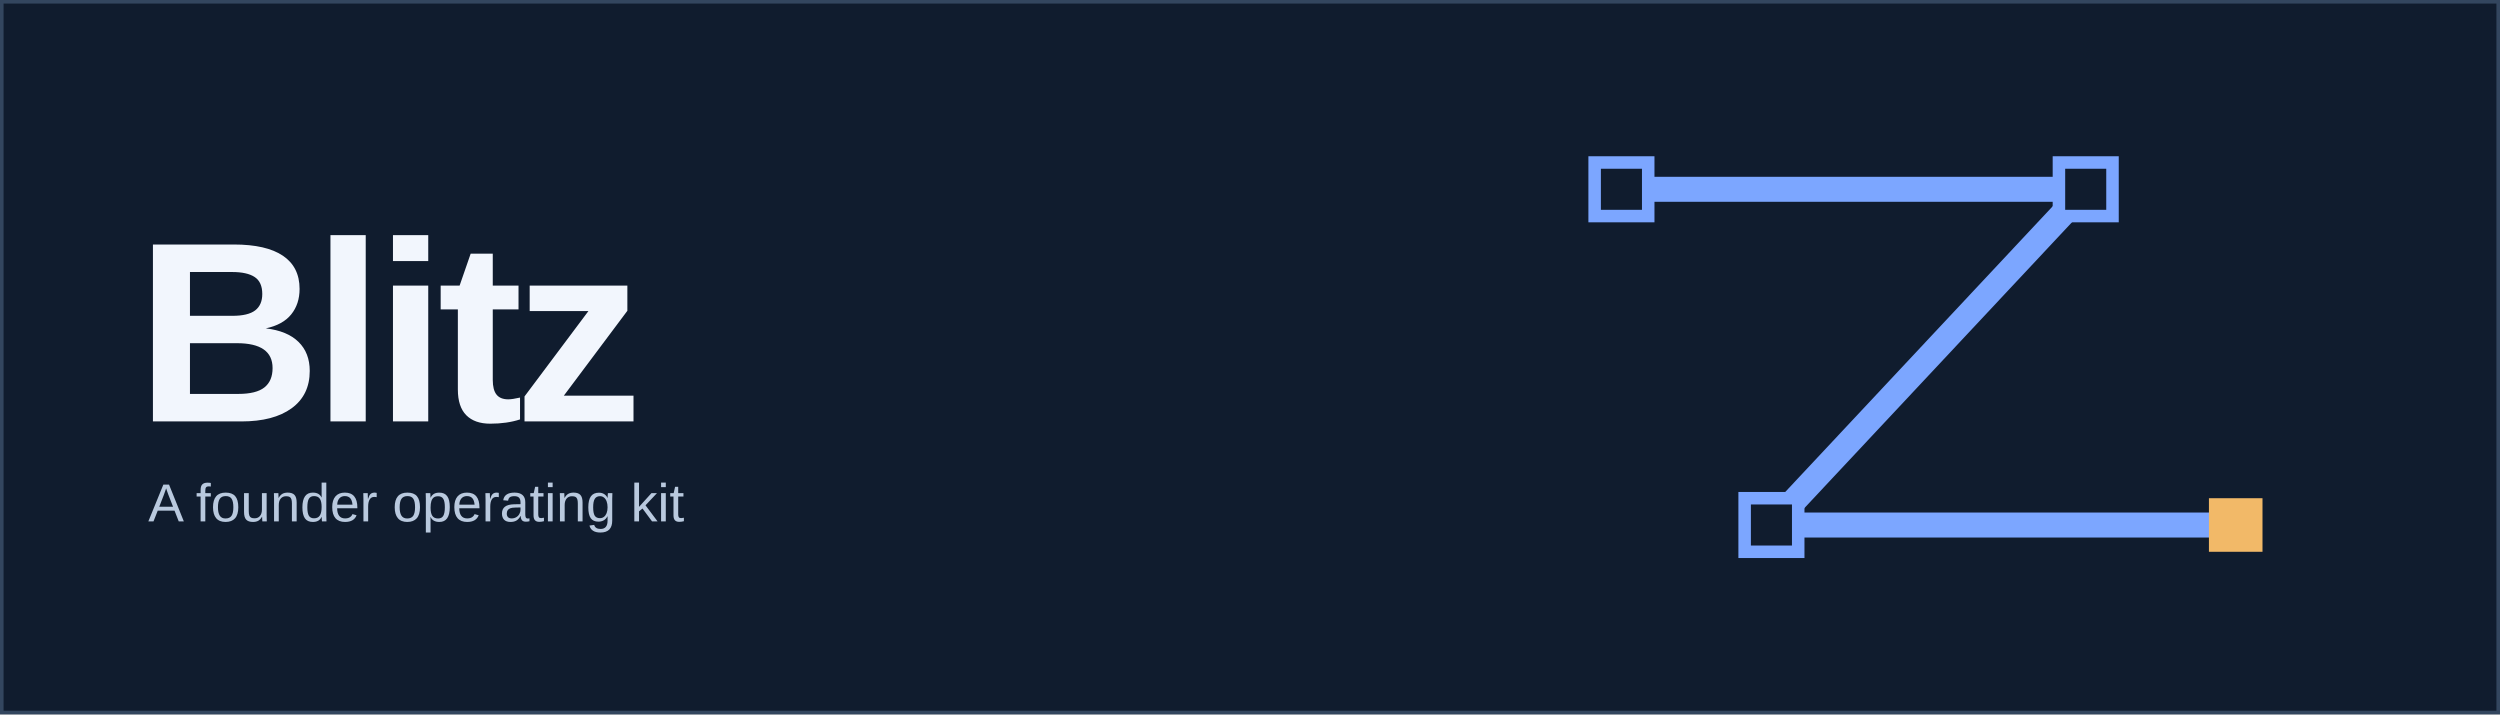
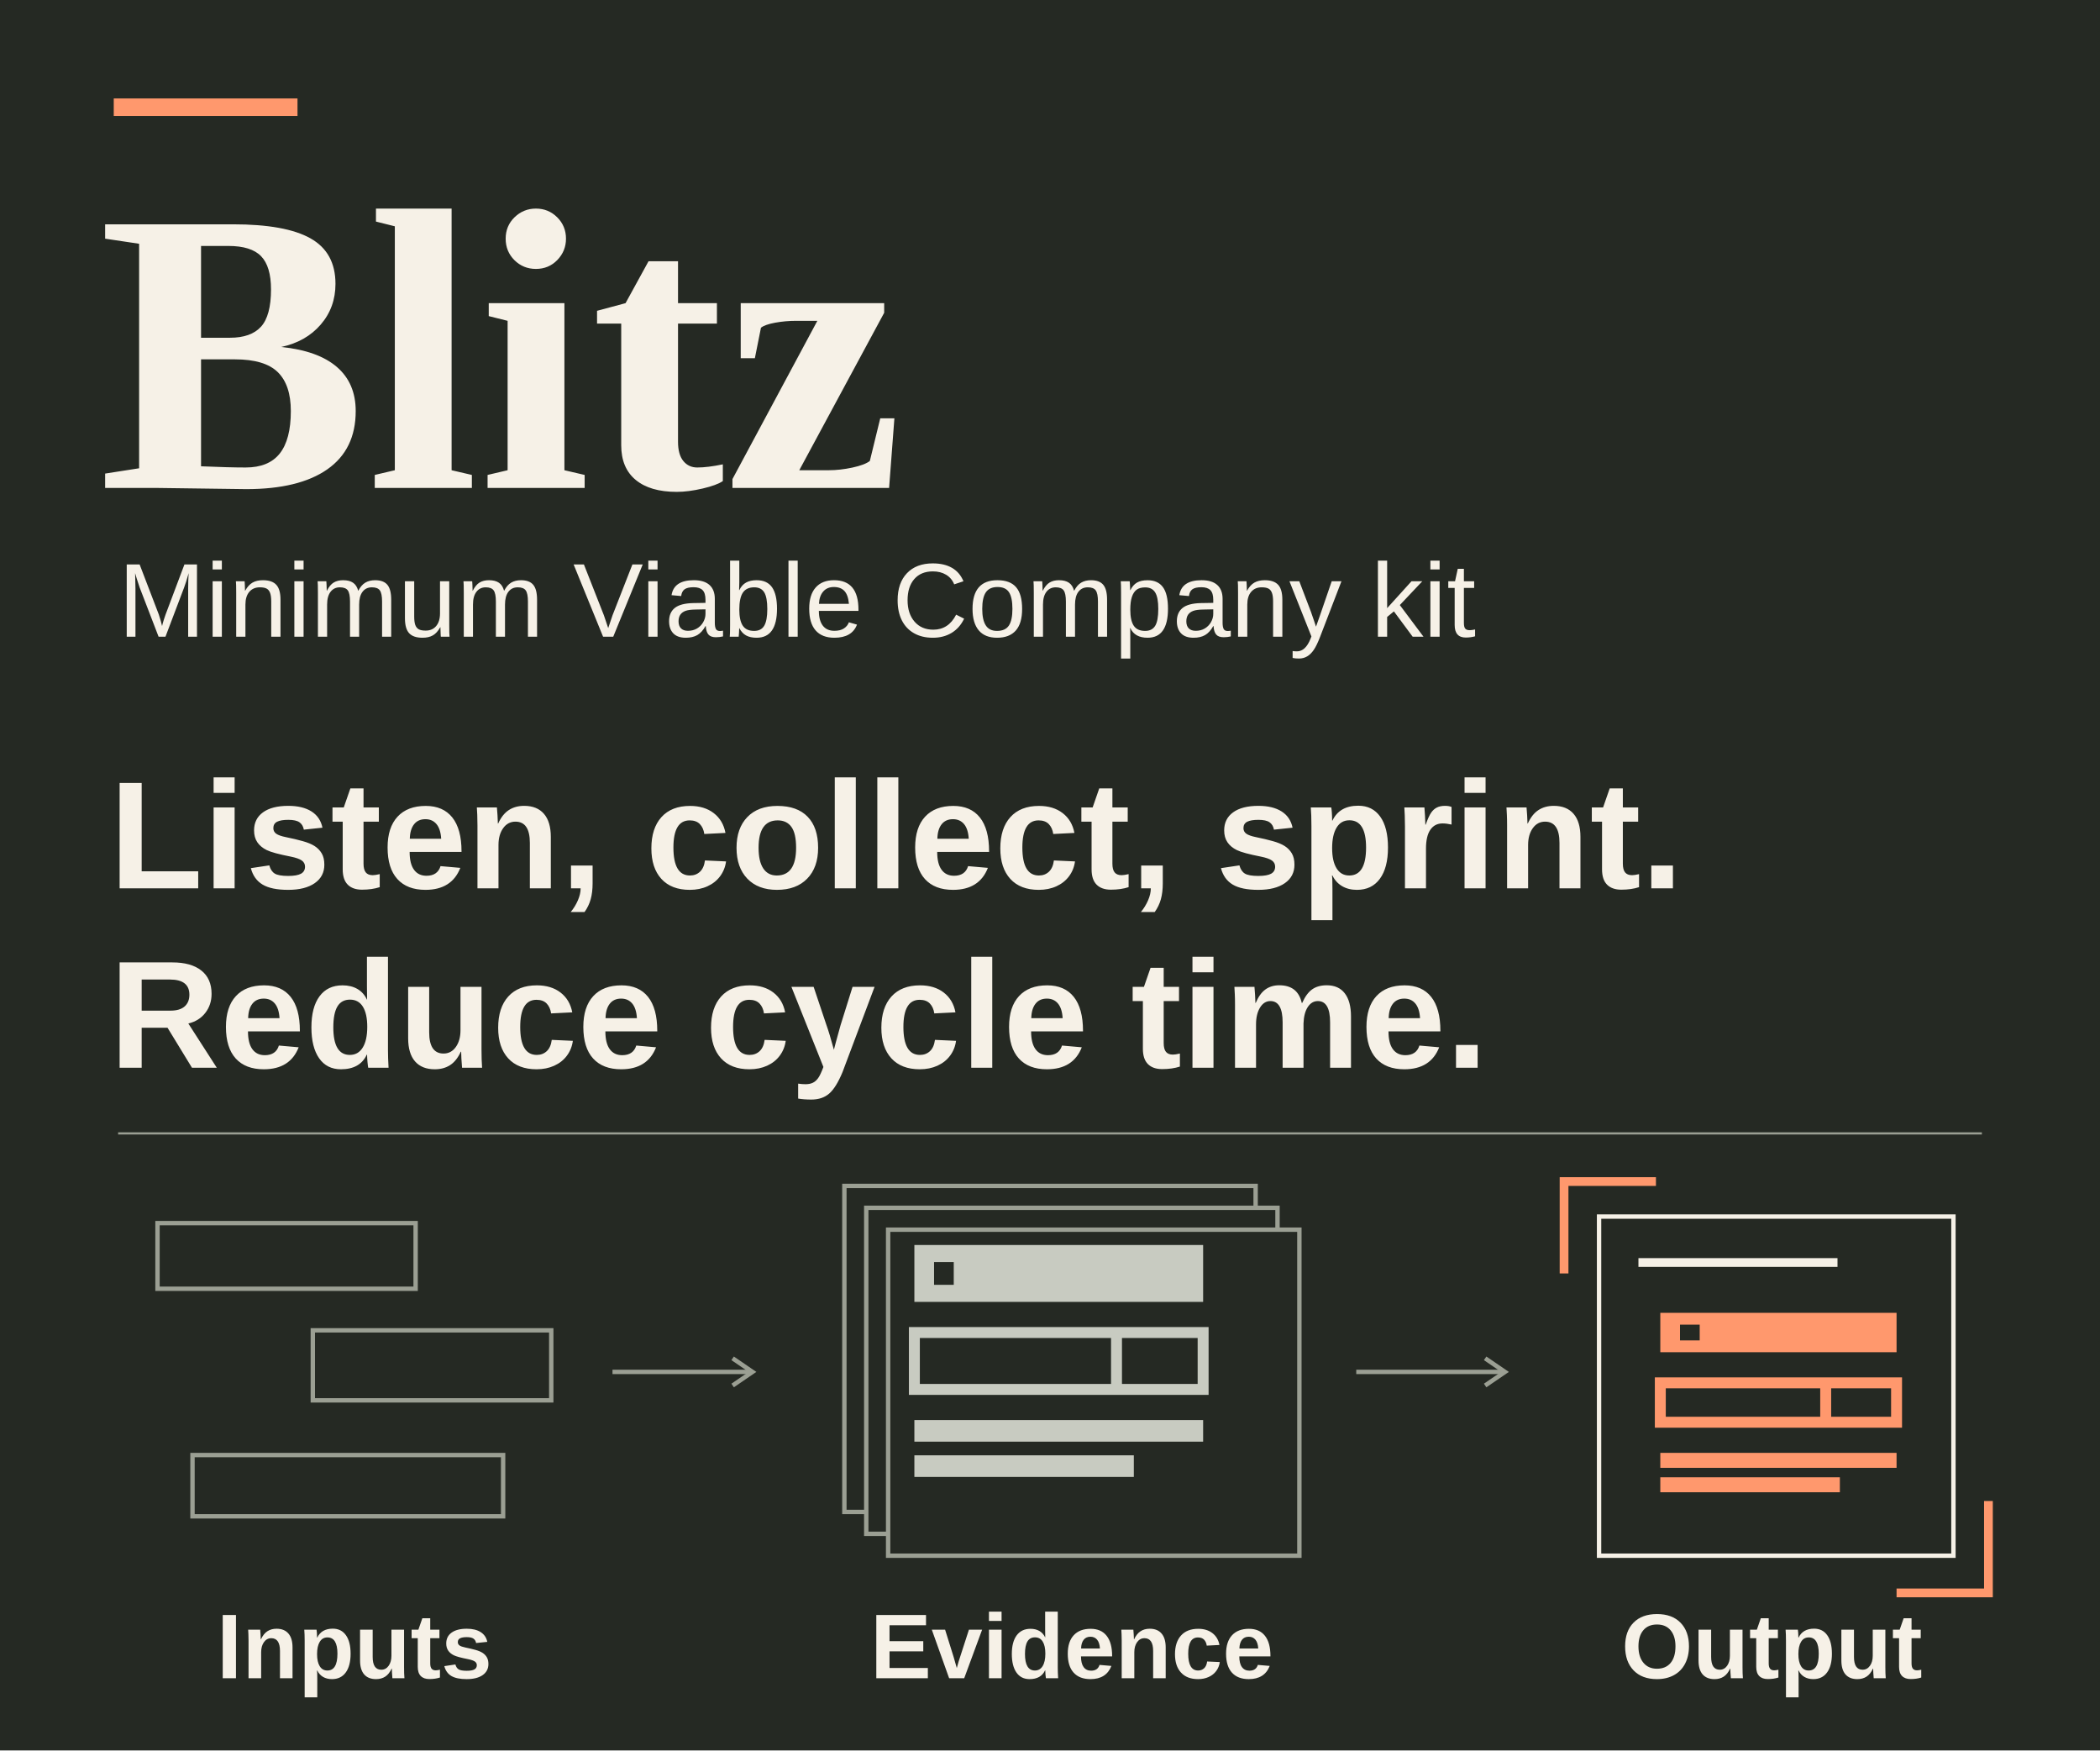
- <svg xmlns="http://www.w3.org/2000/svg" width="1400" height="400" viewBox="0 0 1400 400" role="img" aria-labelledby="title description">
-   <rect width="1400" height="400" fill="#101C2E" />
-   <rect x="1" y="1" width="1398" height="398" fill="none" stroke="#33465F" stroke-width="2" />
-   <g font-family="Segoe UI, Arial, sans-serif">
-     <text x="76" y="236" fill="#F2F6FD" font-size="144" font-weight="700" letter-spacing="-5">Blitz</text>
-     <text x="83" y="292" fill="#B9C9DE" font-size="30" font-weight="400">A founder operating kit</text>
-   </g>
-   <g fill="none" stroke="#7CA6FF" stroke-width="14" stroke-linejoin="miter">
-     <path d="M908 106 H1168 L992 294 H1252" />
-   </g>
-   <g fill="#101C2E" stroke="#7CA6FF" stroke-width="7">
-     <rect x="893" y="91" width="30" height="30" />
-     <rect x="1153" y="91" width="30" height="30" />
-     <rect x="977" y="279" width="30" height="30" />
-   </g>
-   <rect x="1237" y="279" width="30" height="30" fill="#F2B968" />
+ <svg xmlns="http://www.w3.org/2000/svg" width="960" height="800" viewBox="0 0 960 800" role="img" aria-labelledby="title description">
+   <rect x="0" y="0" width="960" height="800" fill="#252923" stroke="none" stroke-width="1" />
+   <rect x="52" y="45" width="84" height="8" fill="#FF986D" stroke="none" stroke-width="1" />
+   <text x="45" y="223" font-family="Georgia, Times New Roman, serif" font-size="184" font-weight="700" text-anchor="start" fill="#F6F1E7">Blitz</text>
+   <text x="54" y="291" font-family="Segoe UI, Arial, sans-serif" font-size="48" font-weight="400" text-anchor="start" fill="#F6F1E7">Minimum Viable Company kit</text>
+   <text x="50" y="406" font-family="Segoe UI, Arial, sans-serif" font-size="70" font-weight="700" text-anchor="start" fill="#F6F1E7">Listen, collect, sprint.</text>
+   <text x="50" y="488" font-family="Segoe UI, Arial, sans-serif" font-size="70" font-weight="700" text-anchor="start" fill="#F6F1E7">Reduce cycle time.</text>
+   <path d="M54 518 L906 518" fill="none" stroke="#9B9F93" stroke-width="1" />
+   <rect x="72" y="559" width="118" height="30" fill="none" stroke="#9B9F93" stroke-width="2" />
+   <rect x="143" y="608" width="109" height="32" fill="none" stroke="#9B9F93" stroke-width="2" />
+   <rect x="88" y="665" width="142" height="28" fill="none" stroke="#9B9F93" stroke-width="2" />
+   <path d="M280 627 L344 627" fill="none" stroke="#9B9F93" stroke-width="2" />
+   <path d="M334.921 633.211 L344 627 L334.921 620.789" fill="none" stroke="#9B9F93" stroke-width="2" />
+   <rect x="386" y="542" width="188" height="149" fill="#252923" stroke="#9B9F93" stroke-width="2" />
+   <rect x="396" y="552" width="188" height="149" fill="#252923" stroke="#9B9F93" stroke-width="2" />
+   <rect x="406" y="562" width="188" height="149" fill="#252923" stroke="#9B9F93" stroke-width="2" />
+   <rect x="418" y="569" width="132" height="26" fill="#C8CBC1" stroke="none" stroke-width="1" />
+   <rect x="427" y="576.8" width="9" height="10.4" fill="#252923" stroke="none" stroke-width="1" />
+   <rect x="418" y="609" width="132" height="26" fill="#252923" stroke="#C8CBC1" stroke-width="5" />
+   <path d="M510.4 609 L510.4 635" fill="none" stroke="#C8CBC1" stroke-width="5" />
+   <rect x="418" y="649" width="132" height="9.88" fill="#C8CBC1" stroke="none" stroke-width="1" />
+   <rect x="418" y="665.12" width="100.32" height="9.88" fill="#C8CBC1" stroke="none" stroke-width="1" />
+   <path d="M620 627 L688 627" fill="none" stroke="#9B9F93" stroke-width="2" />
+   <path d="M678.921 633.211 L688 627 L678.921 620.789" fill="none" stroke="#9B9F93" stroke-width="2" />
+   <rect x="731" y="556" width="162" height="155" fill="#252923" stroke="#F6F1E7" stroke-width="2" />
+   <path d="M749 577 L840 577" fill="none" stroke="#F6F1E7" stroke-width="4" />
+   <path d="M715 582 L715 540 L757 540" fill="none" stroke="#FF986D" stroke-width="4" />
+   <path d="M867 728 L909 728 L909 686" fill="none" stroke="#FF986D" stroke-width="4" />
+   <rect x="759" y="600" width="108" height="18" fill="#FF986D" stroke="none" stroke-width="1" />
+   <rect x="768" y="605.4" width="9" height="7.2" fill="#252923" stroke="none" stroke-width="1" />
+   <rect x="759" y="632" width="108" height="18" fill="#252923" stroke="#FF986D" stroke-width="5" />
+   <path d="M834.6 632 L834.6 650" fill="none" stroke="#FF986D" stroke-width="5" />
+   <rect x="759" y="664" width="108" height="6.84" fill="#FF986D" stroke="none" stroke-width="1" />
+   <rect x="759" y="675.16" width="82.08" height="6.84" fill="#FF986D" stroke="none" stroke-width="1" />
+   <text x="162" y="767" font-family="Segoe UI, Arial, sans-serif" font-size="42" font-weight="700" text-anchor="middle" fill="#F6F1E7">Inputs</text>
+   <text x="490" y="767" font-family="Segoe UI, Arial, sans-serif" font-size="42" font-weight="700" text-anchor="middle" fill="#F6F1E7">Evidence</text>
+   <text x="810" y="767" font-family="Segoe UI, Arial, sans-serif" font-size="42" font-weight="700" text-anchor="middle" fill="#F6F1E7">Output</text>
</svg>
